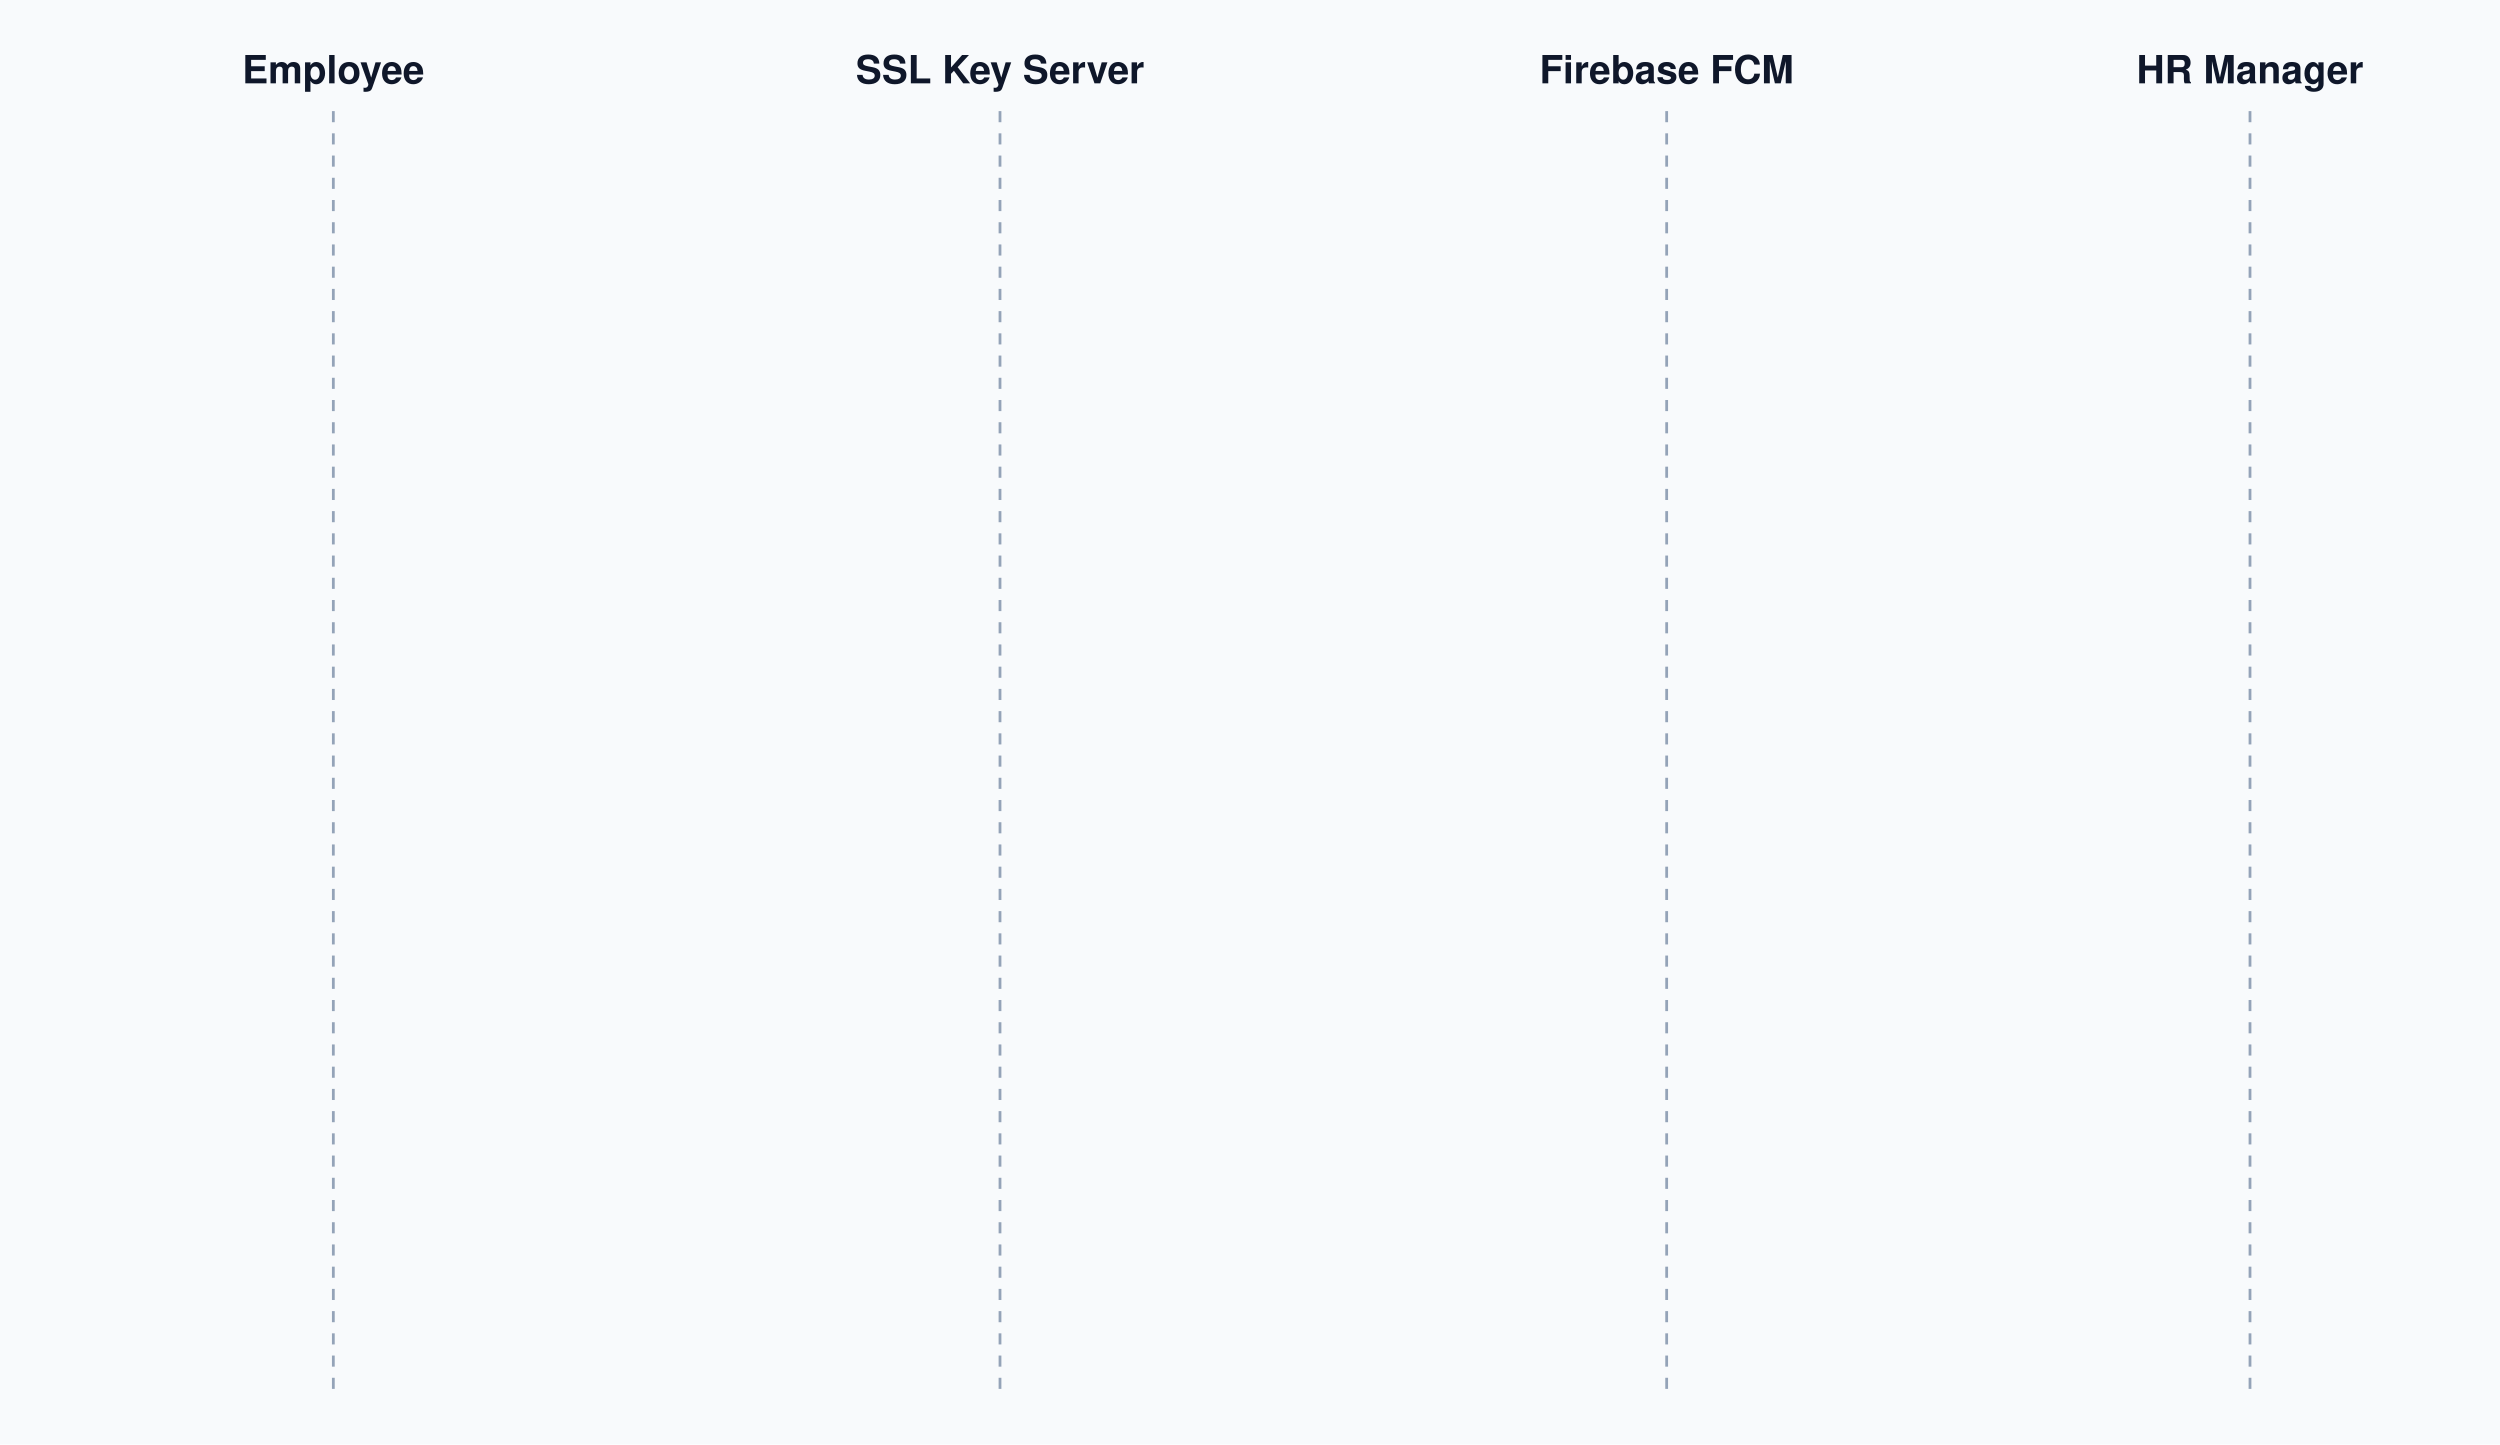
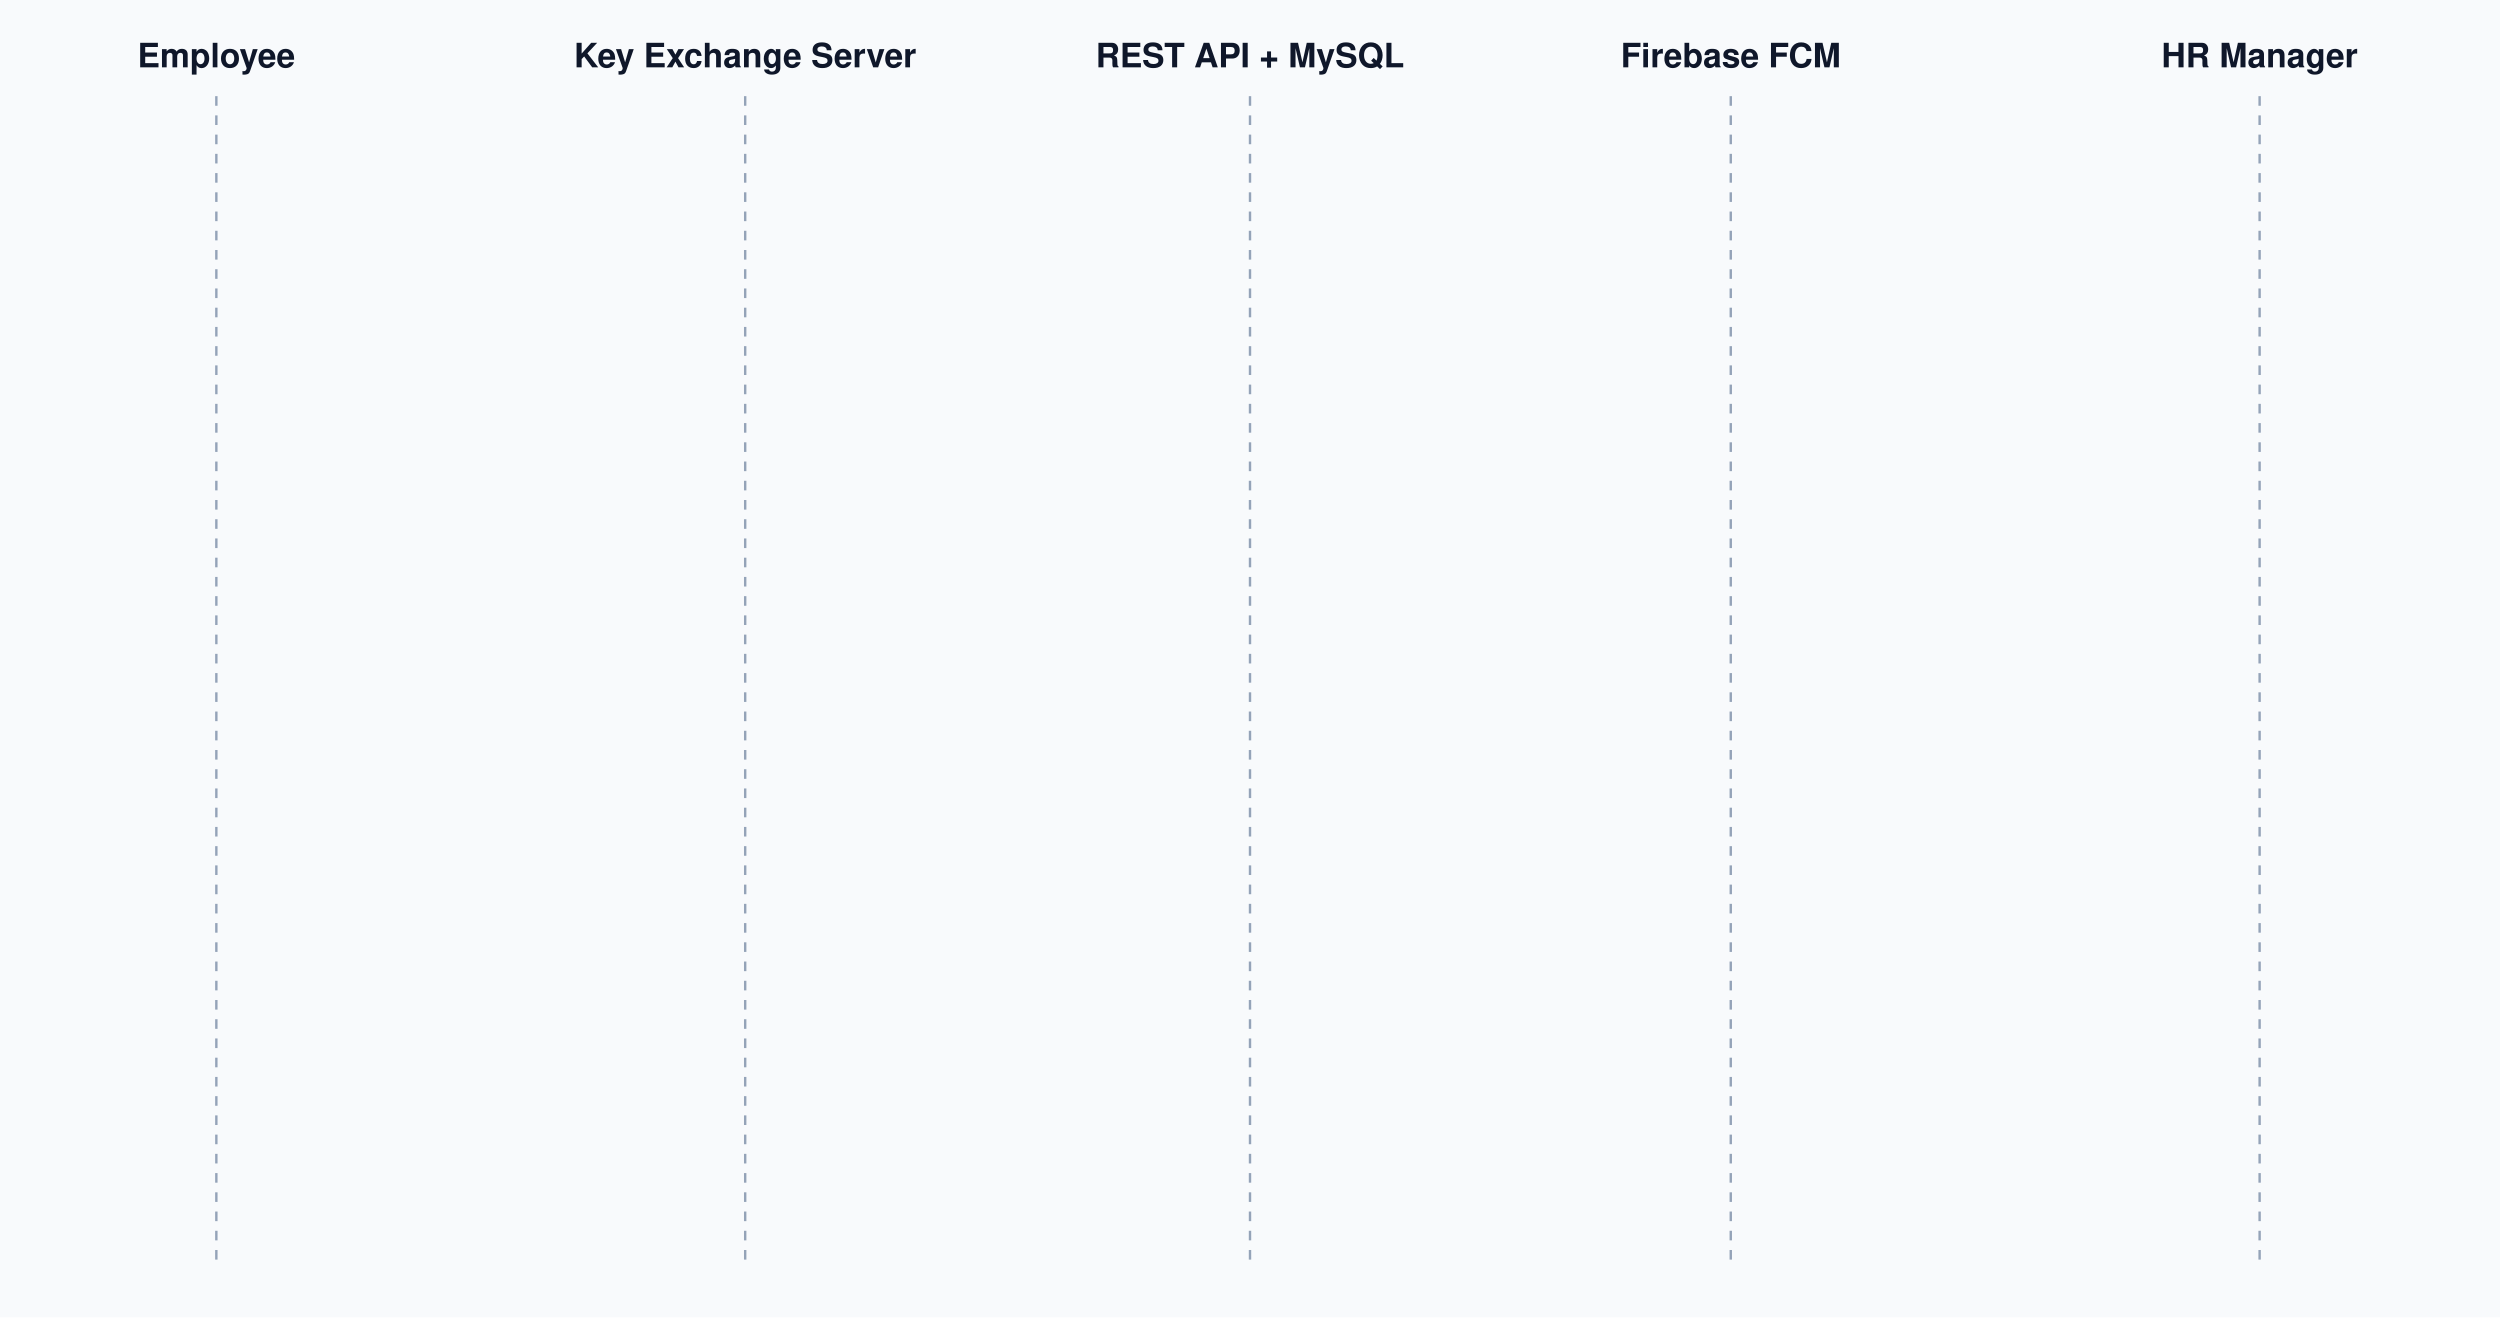
- <svg xmlns="http://www.w3.org/2000/svg" viewBox="0 0 900 520" font-family="Helvetica,Arial,sans-serif">
+ <svg xmlns="http://www.w3.org/2000/svg" viewBox="0 0 1040 548" font-family="Helvetica,Arial,sans-serif">
  <defs>
    <marker id="a" markerWidth="8" markerHeight="8" refX="7" refY="4" orient="auto">
      <path d="M0,0 L8,4 L0,8z" fill="#334155" />
    </marker>
    <style>
.h{font-size:14px;font-weight:700;fill:#0f172a;text-anchor:middle}
- .m{font-size:12px;fill:#1e293b;text-anchor:middle}
+ .m{font-size:11.5px;fill:#1e293b;text-anchor:middle}
.lf{stroke:#94a3b8;stroke-dasharray:4 4}
.ar{stroke:#334155;stroke-width:2;marker-end:url(#a)}
- .st{opacity:0;animation:show 16s infinite}
- @keyframes show{0%{opacity:0}3%,92%{opacity:1}97%,100%{opacity:0}}
- .k{fill:#f59e0b;opacity:0}
+ .st{opacity:0;animation:show 20.0s infinite}
+ @keyframes show{0%{opacity:0}3%,90%{opacity:1}96%,100%{opacity:0}}
</style>
  </defs>
-   <rect width="900" height="520" fill="#f8fafc" />
-   <g class="h">
-     <text x="120" y="30">Employee</text>
-     <text x="360" y="30">SSL Key Server</text>
-     <text x="600" y="30">Firebase FCM</text>
-     <text x="810" y="30">HR Manager</text>
+   <rect width="1040" height="548" fill="#f8fafc" />
+   <text class="h" x="90" y="28">Employee</text>
+   <line class="lf" x1="90" y1="40" x2="90" y2="528" />
+   <text class="h" x="310" y="28">Key Exchange Server</text>
+   <line class="lf" x1="310" y1="40" x2="310" y2="528" />
+   <text class="h" x="520" y="28">REST API + MySQL</text>
+   <line class="lf" x1="520" y1="40" x2="520" y2="528" />
+   <text class="h" x="720" y="28">Firebase FCM</text>
+   <line class="lf" x1="720" y1="40" x2="720" y2="528" />
+   <text class="h" x="940" y="28">HR Manager</text>
+   <line class="lf" x1="940" y1="40" x2="940" y2="528" />
+   <g class="st" style="animation-delay:0.0s">
+     <line class="ar" x1="90" y1="70" x2="310" y2="70" />
+     <text class="m" x="200.0" y="64">1 TLS 1.2 mutual X.509 auth · HelloServer / HelloClient</text>
  </g>
-   <g class="lf">
-     <line x1="120" y1="40" x2="120" y2="500" />
-     <line x1="360" y1="40" x2="360" y2="500" />
-     <line x1="600" y1="40" x2="600" y2="500" />
-     <line x1="810" y1="40" x2="810" y2="500" />
+   <g class="st" style="animation-delay:1.0s">
+     <line class="ar" x1="90" y1="98" x2="310" y2="98" />
+     <text class="m" x="200.0" y="92">2 SKReq</text>
  </g>
-   <g class="st" style="animation-delay:0s">
-     <line class="ar" x1="120" y1="70" x2="360" y2="70" />
-     <text class="m" x="240" y="62">1 TLS handshake (mutual X.509)</text>
+   <g class="st" style="animation-delay:2.0s">
+     <line class="ar" x1="310" y1="126" x2="90" y2="126" />
+     <text class="m" x="200.0" y="120">3 Client?</text>
  </g>
-   <g class="st" style="animation-delay:1s">
-     <line class="ar" x1="120" y1="110" x2="360" y2="110" />
-     <text class="m" x="240" y="102">2 SKReq (needs private key)</text>
+   <g class="st" style="animation-delay:3.0s">
+     <line class="ar" x1="90" y1="154" x2="310" y2="154" />
+     <text class="m" x="200.0" y="148">4 username$</text>
  </g>
-   <g class="st" style="animation-delay:2s">
-     <line class="ar" x1="360" y1="150" x2="120" y2="150" />
-     <text class="m" x="240" y="142">3 "Client?"</text>
+   <g class="st" style="animation-delay:4.0s">
+     <line class="ar" x1="310" y1="182" x2="520" y2="182" />
+     <text class="m" x="415.0" y="176">5 GET token/manager, token/{user}</text>
  </g>
-   <g class="st" style="animation-delay:3s">
-     <line class="ar" x1="120" y1="190" x2="360" y2="190" />
-     <text class="m" x="240" y="182">4 username</text>
+   <g class="st" style="animation-delay:5.0s">
+     <line class="ar" x1="520" y1="210" x2="310" y2="210" />
+     <text class="m" x="415.0" y="204">6 device tokens</text>
  </g>
-   <g class="st" style="animation-delay:4s">
-     <line class="ar" x1="360" y1="230" x2="600" y2="230" />
-     <text class="m" x="480" y="222">5 push request</text>
+   <g class="st" style="animation-delay:6.0s">
+     <line class="ar" x1="310" y1="238" x2="720" y2="238" />
+     <text class="m" x="515.0" y="232">7 push "Secret key retrieval"</text>
  </g>
-   <g class="st" style="animation-delay:5s">
-     <line class="ar" x1="600" y1="270" x2="810" y2="270" />
-     <text class="m" x="705" y="262">6 "Secret key retrieval"</text>
+   <g class="st" style="animation-delay:7.0s">
+     <line class="ar" x1="720" y1="266" x2="940" y2="266" />
+     <text class="m" x="830.0" y="260">8 notification (wakes Manager)</text>
  </g>
-   <g class="st" style="animation-delay:6s">
-     <line class="ar" x1="810" y1="310" x2="360" y2="310" />
-     <text class="m" x="585" y="302">7 TLS + SECRET KEY (username)</text>
+   <g class="st" style="animation-delay:8.0s">
+     <line class="ar" x1="310" y1="294" x2="90" y2="294" />
+     <text class="m" x="200.0" y="288">9 "Received username correctly" · tunnel closed</text>
  </g>
-   <g class="st" style="animation-delay:7s">
-     <line class="ar" x1="360" y1="350" x2="600" y2="350" />
-     <text class="m" x="480" y="342">8 "key ready"</text>
+   <g class="st" style="animation-delay:9.0s">
+     <line class="ar" x1="940" y1="322" x2="310" y2="322" />
+     <text class="m" x="625.0" y="316">10 new TLS 1.2 · "Requested secret key!" (Manager authorizes)</text>
  </g>
-   <g class="st" style="animation-delay:8s">
-     <line class="ar" x1="600" y1="390" x2="120" y2="390" />
-     <text class="m" x="360" y="382">9 notification to employee</text>
+   <g class="st" style="animation-delay:10.0s">
+     <line class="ar" x1="310" y1="350" x2="940" y2="350" />
+     <text class="m" x="625.0" y="344">11 "Tell me!"</text>
  </g>
-   <g class="st" style="animation-delay:9s">
-     <line class="ar" x1="120" y1="430" x2="360" y2="430" />
-     <text class="m" x="240" y="422">10 new TLS handshake</text>
+   <g class="st" style="animation-delay:11.0s">
+     <line class="ar" x1="940" y1="378" x2="310" y2="378" />
+     <text class="m" x="625.0" y="372">12 secret key over tunnel</text>
  </g>
-   <g class="st" style="animation-delay:10s">
-     <line class="ar" x1="360" y1="470" x2="120" y2="470" stroke="#d97706" />
-     <text class="m" x="240" y="462">11 SECRET KEY → Keychain/Keystore</text>
+   <g class="st" style="animation-delay:12.0s">
+     <line class="ar" x1="310" y1="406" x2="720" y2="406" />
+     <text class="m" x="515.0" y="400">13 push "key retrieved"</text>
+   </g>
+   <g class="st" style="animation-delay:13.0s">
+     <line class="ar" x1="720" y1="434" x2="90" y2="434" />
+     <text class="m" x="405.0" y="428">14 notification to employee</text>
+   </g>
+   <g class="st" style="animation-delay:14.0s">
+     <line class="ar" x1="90" y1="462" x2="310" y2="462" />
+     <text class="m" x="200.0" y="456">15 new TLS 1.2 · "TellMeTheSecret"</text>
+   </g>
+   <g class="st" style="animation-delay:15.0s">
+     <line class="ar" x1="310" y1="490" x2="90" y2="490" />
+     <text class="m" x="200.0" y="484">16 secret key → Keychain (wiped on logout)</text>
  </g>
</svg>
